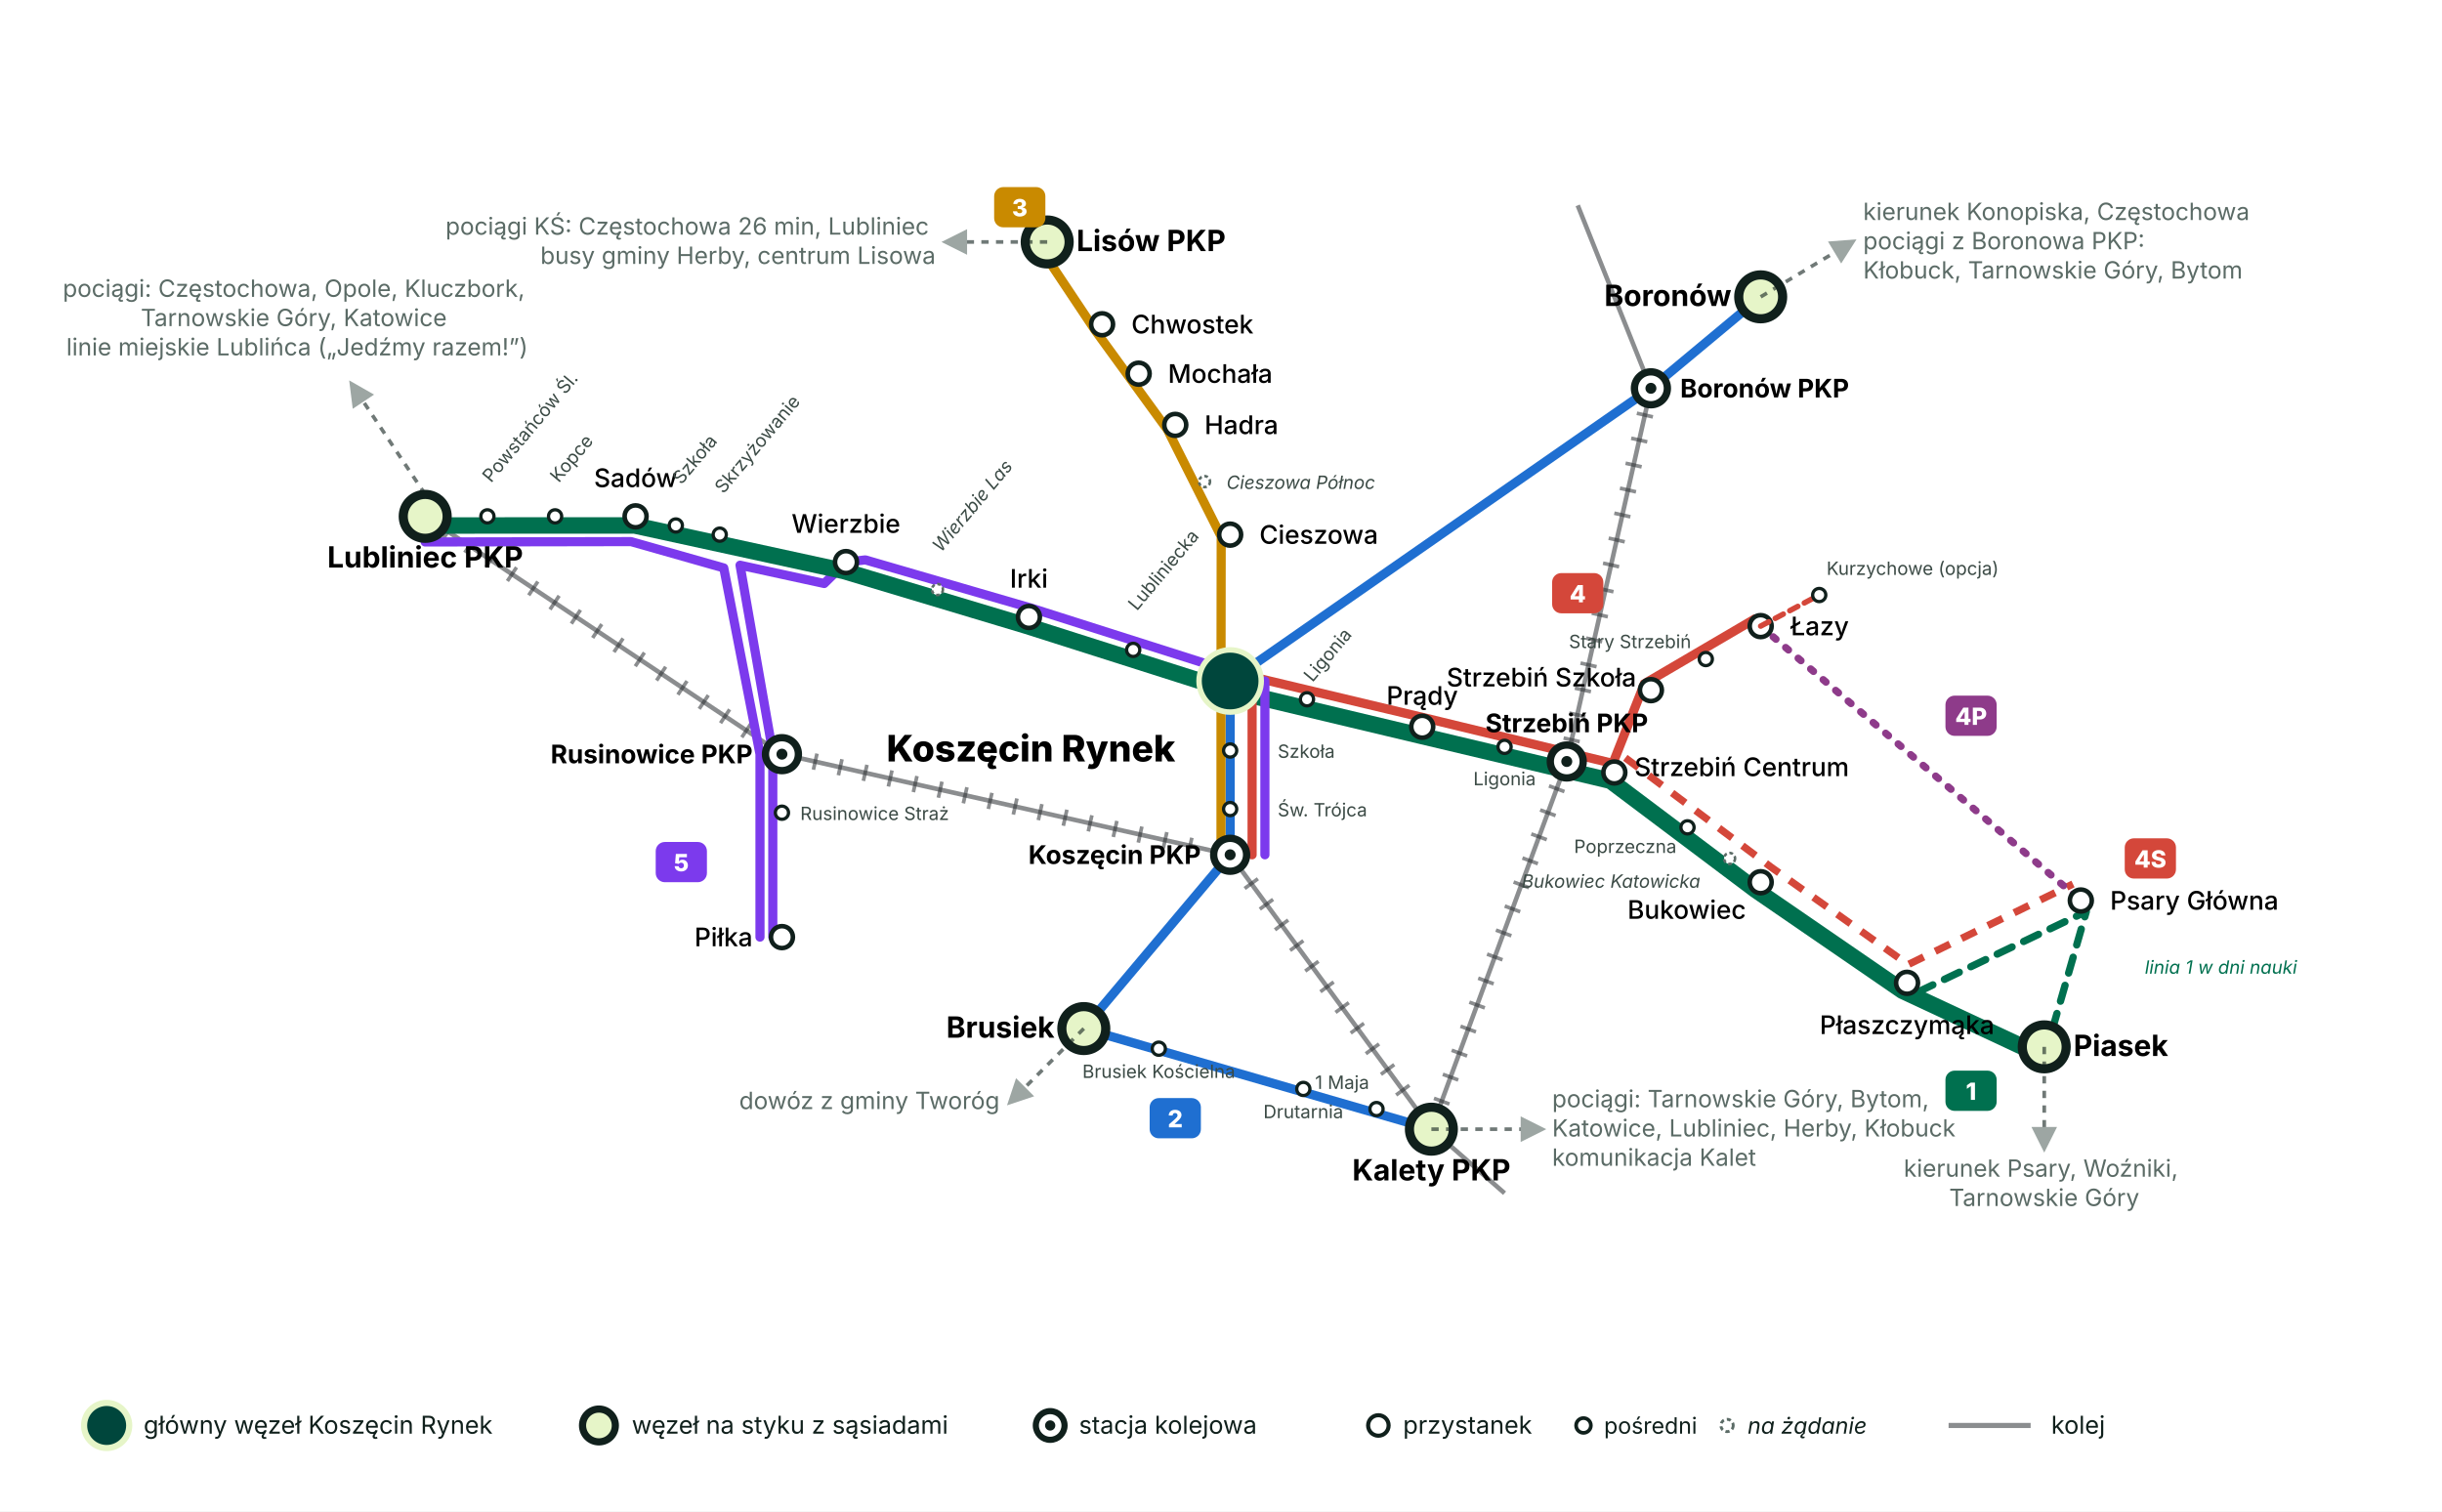
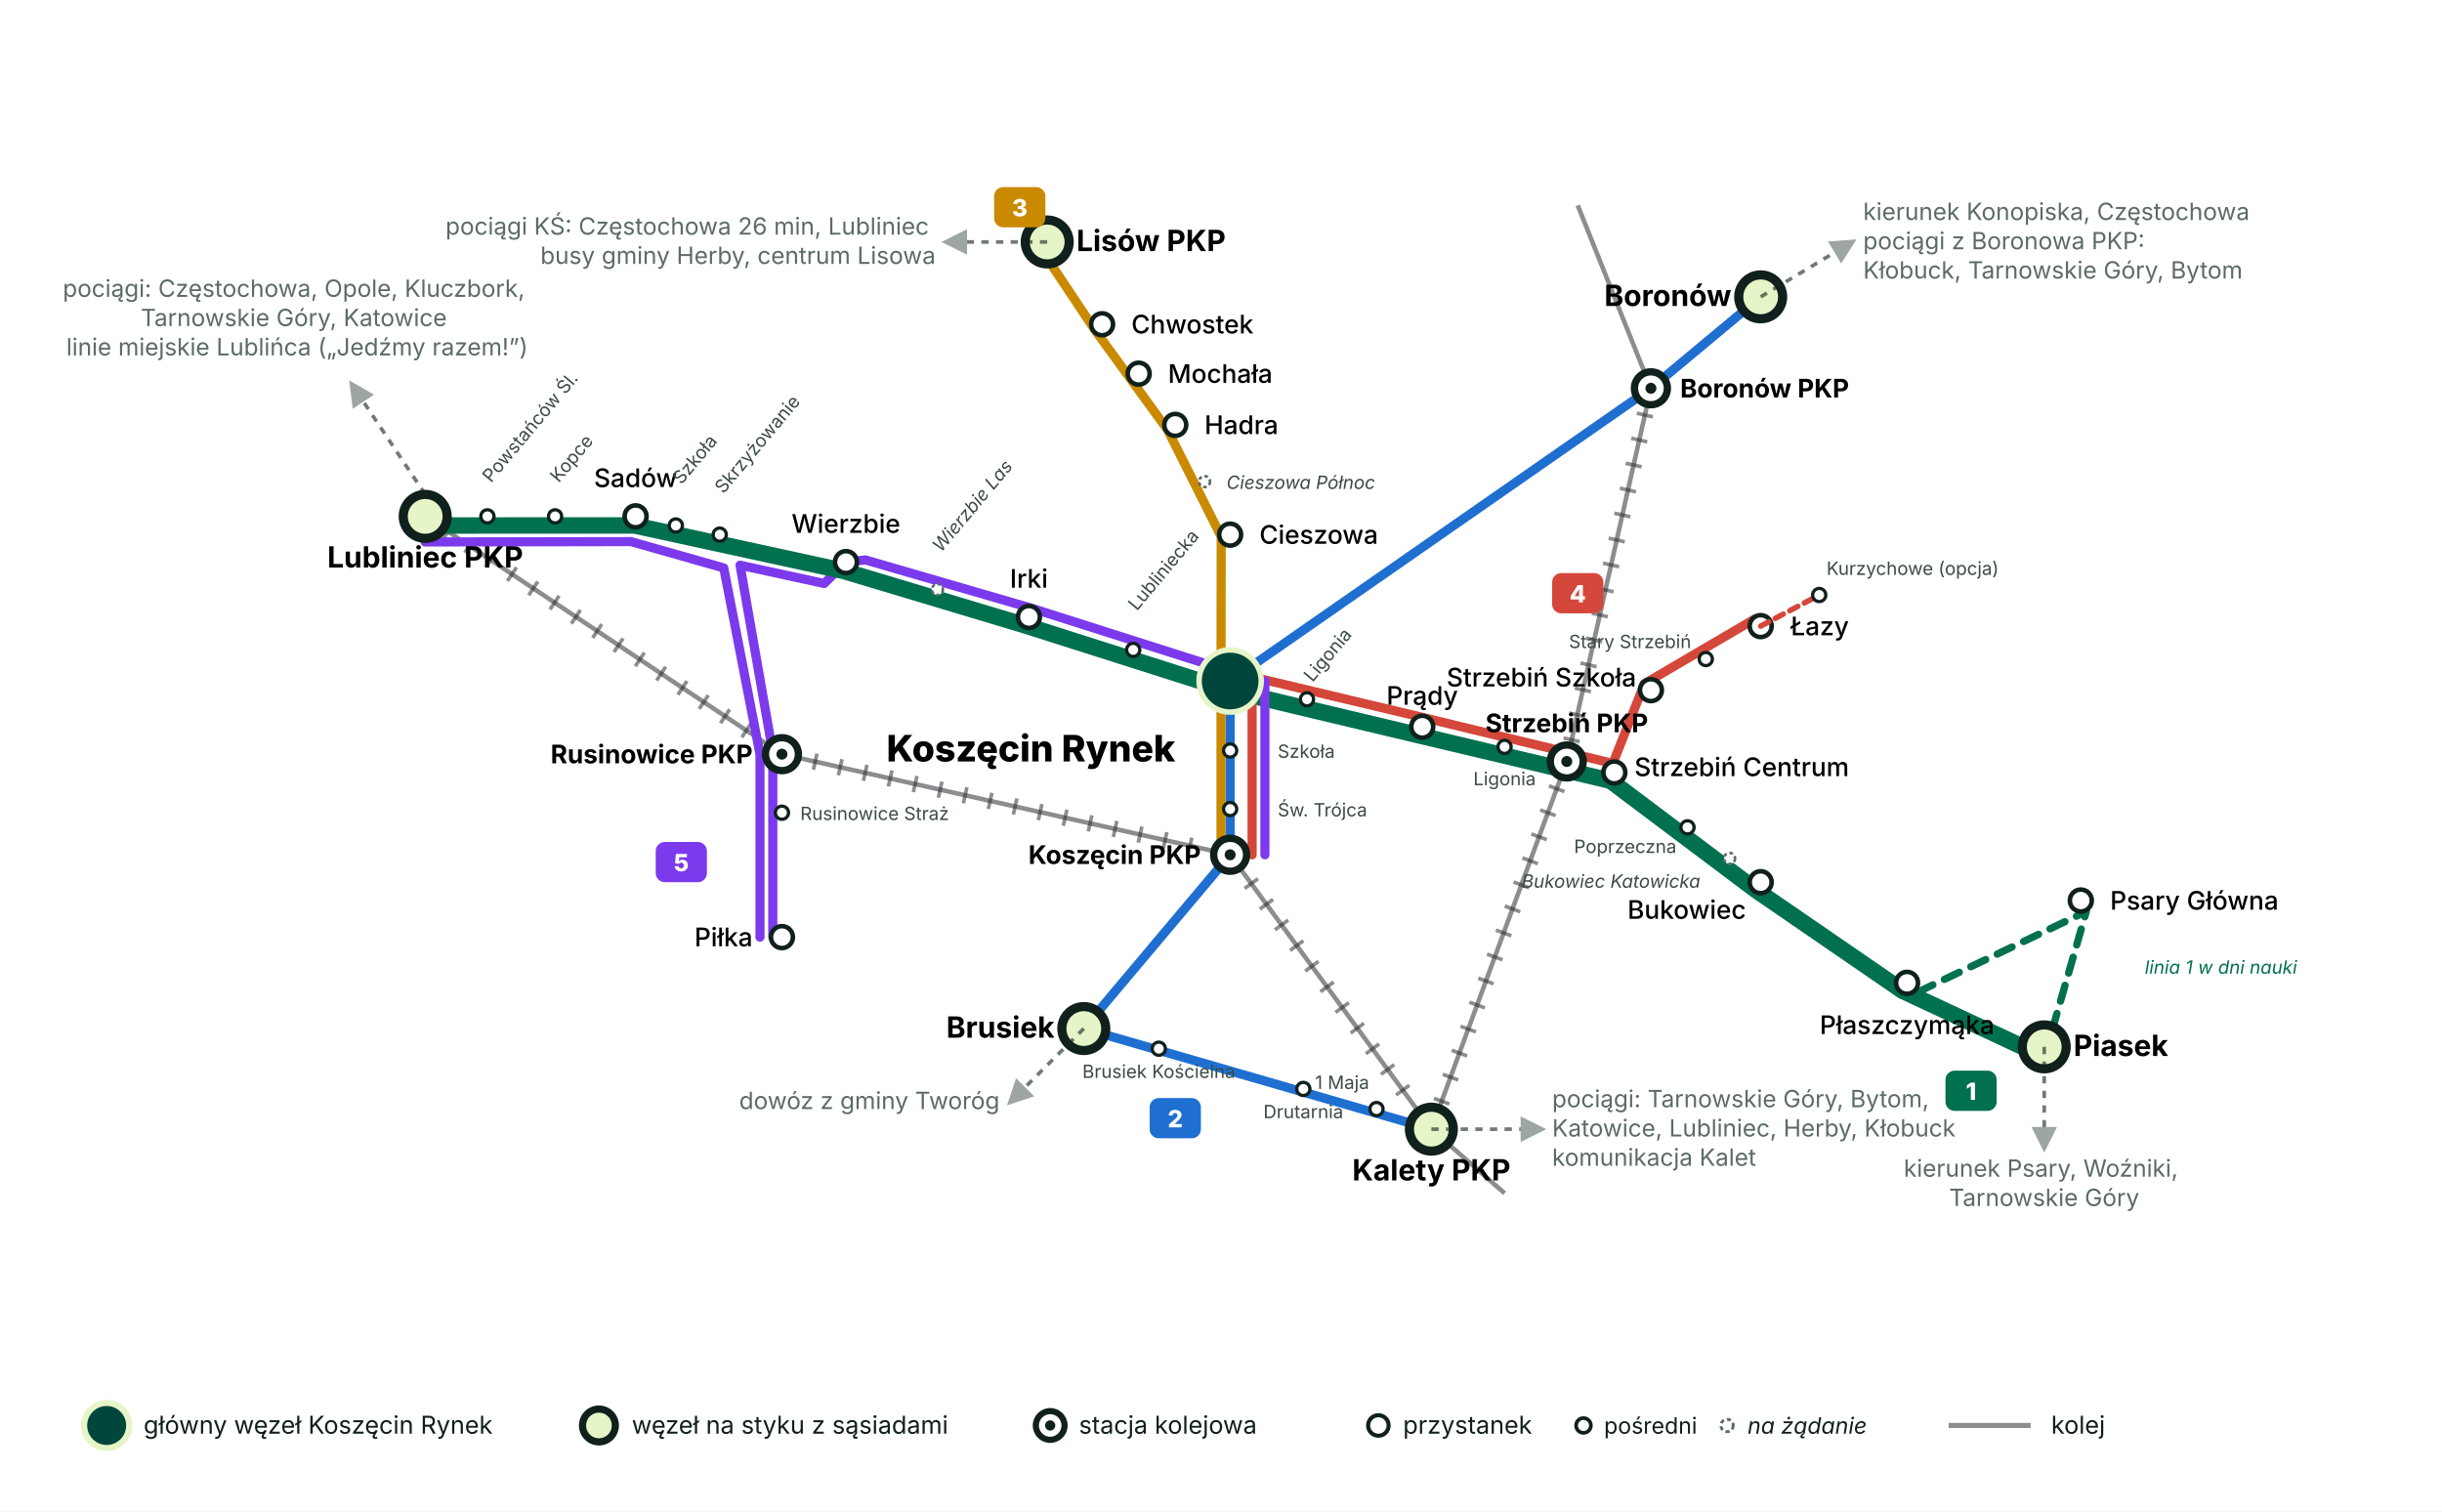
<svg xmlns="http://www.w3.org/2000/svg" viewBox="0 105 1190.55 736.89" preserveAspectRatio="xMidYMid meet">
  <rect width="1190.55" height="841.89" fill="#fff" />
  <text x="40" y="62" font-family="Inter, system-ui, Segoe UI, Roboto, sans-serif" font-weight="800" font-size="28" fill="#10201c">Schemat linii – węzeł Koszęcin Rynek</text>
  <text x="40" y="88" font-family="Inter, system-ui, Segoe UI, Roboto, sans-serif" font-size="13" fill="#5b6b66">Schemat, nie mapa w skali. Gruba linia: co godzinę, cienka: co 2 godziny, przerywana: propozycje. Strzałki: dokąd można jechać dalej z końców linii.</text>
  <svg x="20" y="110" width="1150.55" height="671.89" viewBox="-150 -10 1290 600">
    <style>text{font-family:Inter}</style>
    <defs>
      <marker id="ar" viewBox="0 0 10 10" refX="8" refY="5" markerWidth="7" markerHeight="7" orient="auto-start-reverse">
        <path d="M0,0L10,5L0,10z" fill="#5b6b66" />
      </marker>
    </defs>
    <polyline points="60,190 255,320 500,375 610,525" fill="none" stroke="#2b2f33" stroke-width="2.5" opacity=".55" />
    <polyline points="60,190 255,320 500,375 610,525" fill="none" stroke="#2b2f33" stroke-width="9" stroke-dasharray="2 12" opacity=".55" />
    <polyline points="730,120 684,324 610,525" fill="none" stroke="#2b2f33" stroke-width="2.5" opacity=".55" />
    <polyline points="730,120 684,324 610,525" fill="none" stroke="#2b2f33" stroke-width="9" stroke-dasharray="2 12" opacity=".55" />
    <polyline points="610,525 650,560" stroke="#2b2f33" stroke-width="2.5" opacity=".55" />
    <polyline points="730,120 690,20" stroke="#2b2f33" stroke-width="2.5" opacity=".55" />
    <polyline points="787.481,245.681 726.464,281.464 709.21,325.063 606.158,300.136 501.344,275.184" fill="none" stroke="#d4473a" stroke-width="5" />
    <polyline points="501.344,275.184 391.478,240.224 300.6,213.8 290,215 278.1,226.7 232.1,216.7 250,319 250,420" fill="none" stroke="#7c3aed" stroke-width="5" stroke-linecap="round" stroke-linejoin="round" />
    <polyline points="942.886,484.531 867.489,449.324 787.082,394.06 707.912,334.543 603.842,309.864 498.656,284.816 388.522,249.776 288.761,219.844 174.46,194.971 60,195" fill="none" stroke="#00704f" stroke-width="9" stroke-linecap="round" stroke-linejoin="round" />
    <polyline points="790,70 730,120 500,280 500,375 420,470 610,525" fill="none" stroke="#1f6fd1" stroke-width="5" stroke-linecap="round" stroke-linejoin="round" />
    <polyline points="395.84,42.774 425.904,87.867 465.729,142.6 495.111,201.048 495,280 495,375" fill="none" stroke="#c98a00" stroke-width="5" stroke-linecap="round" stroke-linejoin="round" />
    <polyline points="512,280 512,375" fill="none" stroke="#d4473a" stroke-width="5" stroke-linecap="round" stroke-linejoin="round" />
    <polyline points="519,280 519,375" fill="none" stroke="#7c3aed" stroke-width="5" stroke-linecap="round" stroke-linejoin="round" />
    <polyline points="243,420 243,320 223.2,218.2 172.5,203.8 60,204" fill="none" stroke="#7c3aed" stroke-width="5" stroke-linecap="round" stroke-linejoin="round" />
-     <polyline points="716,322 795.836,381.88 870.57,435.016 960.719,390.963" fill="none" stroke="#d4473a" stroke-width="4" stroke-dasharray="9 7" stroke-linejoin="round" />
    <polyline points="876,450 968,406 949,472" fill="none" stroke="#00704f" stroke-width="4" stroke-dasharray="9 7" stroke-linejoin="round" stroke-linecap="round" />
    <text x="1000" y="440" text-anchor="start" font-size="10" fill="#00704f" font-style="italic">linia 1 w dni nauki</text>
-     <polyline points="790,250 965,400" fill="none" stroke="#8e3b8a" stroke-width="4" stroke-dasharray="2 7" stroke-linecap="round" stroke-linejoin="round" />
    <circle cx="60" cy="190" r="12" fill="#e6f5c8" stroke="#10201c" stroke-width="5" />
    <text x="60" y="218" text-anchor="middle" font-size="16" font-weight="700">Lubliniec PKP</text>
    <circle cx="175" cy="190" r="6" fill="#ffffff" stroke="#10201c" stroke-width="2.5" />
    <text x="175" y="174" text-anchor="middle" font-size="14" font-weight="500">Sadów</text>
    <circle cx="290" cy="215" r="6" fill="#ffffff" stroke="#10201c" stroke-width="2.5" />
    <text x="290" y="199" text-anchor="middle" font-size="14" font-weight="500">Wierzbie</text>
    <circle cx="390" cy="245" r="6" fill="#ffffff" stroke="#10201c" stroke-width="2.5" />
    <text x="390" y="229" text-anchor="middle" font-size="14" font-weight="500">Irki</text>
    <circle cx="500" cy="280" r="17" fill="#00463c" stroke="#e6f5c8" stroke-width="3" />
    <text x="470" y="324" text-anchor="end" font-size="20" font-weight="800">Koszęcin Rynek</text>
    <circle cx="500" cy="375" r="9" fill="#ffffff" stroke="#10201c" stroke-width="4" />
    <circle cx="500" cy="375" r="3" fill="#10201c" />
    <text x="484" y="380" text-anchor="end" font-size="14" font-weight="700">Koszęcin PKP</text>
    <circle cx="684" cy="324" r="9" fill="#ffffff" stroke="#10201c" stroke-width="4" />
    <circle cx="684" cy="324" r="3" fill="#10201c" />
    <text x="684" y="308" text-anchor="middle" font-size="14" font-weight="700">Strzebiń PKP</text>
    <circle cx="710" cy="330" r="6" fill="#ffffff" stroke="#10201c" stroke-width="2.5" />
    <text x="721" y="332" text-anchor="start" font-size="14" font-weight="500">Strzebiń Centrum</text>
    <circle cx="730" cy="285" r="6" fill="#ffffff" stroke="#10201c" stroke-width="2.5" />
    <text x="722" y="283" text-anchor="end" font-size="14" font-weight="500">Strzebiń Szkoła</text>
    <circle cx="605" cy="305" r="6" fill="#ffffff" stroke="#10201c" stroke-width="2.5" />
    <text x="605" y="293" text-anchor="middle" font-size="14" font-weight="500">Prądy</text>
    <circle cx="965" cy="400" r="6" fill="#ffffff" stroke="#10201c" stroke-width="2.5" />
    <text x="981" y="405" text-anchor="start" font-size="14" font-weight="500">Psary Główna</text>
    <circle cx="790" cy="250" r="6" fill="#ffffff" stroke="#10201c" stroke-width="2.5" />
    <text x="806" y="255" text-anchor="start" font-size="14" font-weight="500">Łazy</text>
    <circle cx="790" cy="390" r="6" fill="#ffffff" stroke="#10201c" stroke-width="2.5" />
    <text x="782" y="410" text-anchor="end" font-size="14" font-weight="500">Bukowiec</text>
    <circle cx="870" cy="445" r="6" fill="#ffffff" stroke="#10201c" stroke-width="2.5" />
    <text x="870" y="473" text-anchor="middle" font-size="14" font-weight="500">Płaszczymąka</text>
    <circle cx="945" cy="480" r="12" fill="#e6f5c8" stroke="#10201c" stroke-width="5" />
    <text x="961" y="485" text-anchor="start" font-size="16" font-weight="700">Piasek</text>
    <circle cx="790" cy="70" r="12" fill="#e6f5c8" stroke="#10201c" stroke-width="5" />
    <text x="774" y="75" text-anchor="end" font-size="16" font-weight="700">Boronów</text>
    <circle cx="730" cy="120" r="9" fill="#ffffff" stroke="#10201c" stroke-width="4" />
    <circle cx="730" cy="120" r="3" fill="#10201c" />
    <text x="746" y="125" text-anchor="start" font-size="14" font-weight="700">Boronów PKP</text>
    <circle cx="400" cy="40" r="12" fill="#e6f5c8" stroke="#10201c" stroke-width="5" />
    <text x="416" y="45" text-anchor="start" font-size="16" font-weight="700">Lisów PKP</text>
    <circle cx="430" cy="85" r="6" fill="#ffffff" stroke="#10201c" stroke-width="2.5" />
    <text x="446" y="90" text-anchor="start" font-size="14" font-weight="500">Chwostek</text>
    <circle cx="450" cy="112" r="6" fill="#ffffff" stroke="#10201c" stroke-width="2.5" />
    <text x="466" y="117" text-anchor="start" font-size="14" font-weight="500">Mochała</text>
    <circle cx="470" cy="140" r="6" fill="#ffffff" stroke="#10201c" stroke-width="2.5" />
    <text x="486" y="145" text-anchor="start" font-size="14" font-weight="500">Hadra</text>
    <circle cx="500" cy="200" r="6" fill="#ffffff" stroke="#10201c" stroke-width="2.5" />
    <text x="516" y="205" text-anchor="start" font-size="14" font-weight="500">Cieszowa</text>
    <circle cx="420" cy="470" r="12" fill="#e6f5c8" stroke="#10201c" stroke-width="5" />
    <text x="404" y="475" text-anchor="end" font-size="16" font-weight="700">Brusiek</text>
    <circle cx="610" cy="525" r="12" fill="#e6f5c8" stroke="#10201c" stroke-width="5" />
    <text x="610" y="553" text-anchor="middle" font-size="16" font-weight="700">Kalety PKP</text>
    <circle cx="255" cy="320" r="9" fill="#ffffff" stroke="#10201c" stroke-width="4" />
    <circle cx="255" cy="320" r="3" fill="#10201c" />
    <text x="239" y="325" text-anchor="end" font-size="14" font-weight="700">Rusinowice PKP</text>
    <circle cx="255" cy="420" r="6" fill="#ffffff" stroke="#10201c" stroke-width="2.5" />
    <text x="239" y="425" text-anchor="end" font-size="14" font-weight="500">Piłka</text>
    <line x1="60" y1="178" x2="20" y2="118" stroke="#10201c" stroke-width="2" stroke-dasharray="4 4" opacity=".6" marker-end="url(#ar)" />
    <text x="-10" y="70" text-anchor="middle" font-size="13" fill="#5b6b66">
      <tspan x="-10" dy="0">pociągi: Częstochowa, Opole, Kluczbork,</tspan>
      <tspan x="-10" dy="16">Tarnowskie Góry, Katowice</tspan>
      <tspan x="-10" dy="16">linie miejskie Lublińca („Jedźmy razem!”)</tspan>
    </text>
    <line x1="400" y1="40" x2="345" y2="40" stroke="#10201c" stroke-width="2" stroke-dasharray="4 4" opacity=".6" marker-end="url(#ar)" />
    <text x="339" y="36" text-anchor="end" font-size="13" fill="#5b6b66">
      <tspan x="339" dy="0">pociągi KŚ: Częstochowa 26 min, Lubliniec</tspan>
      <tspan x="339" dy="16">busy gminy Herby, centrum Lisowa</tspan>
    </text>
    <line x1="790" y1="70" x2="840" y2="40" stroke="#10201c" stroke-width="2" stroke-dasharray="4 4" opacity=".6" marker-end="url(#ar)" />
    <text x="846" y="28" text-anchor="start" font-size="13" fill="#5b6b66">
      <tspan x="846" dy="0">kierunek Konopiska, Częstochowa</tspan>
      <tspan x="846" dy="16">pociągi z Boronowa PKP:</tspan>
      <tspan x="846" dy="16">Kłobuck, Tarnowskie Góry, Bytom</tspan>
    </text>
    <line x1="945" y1="480" x2="945" y2="535" stroke="#10201c" stroke-width="2" stroke-dasharray="4 4" opacity=".6" marker-end="url(#ar)" />
    <text x="945" y="551" text-anchor="middle" font-size="13" fill="#5b6b66">
      <tspan x="945" dy="0">kierunek Psary, Woźniki,</tspan>
      <tspan x="945" dy="16">Tarnowskie Góry</tspan>
    </text>
    <line x1="610" y1="525" x2="670" y2="525" stroke="#10201c" stroke-width="2" stroke-dasharray="4 4" opacity=".6" marker-end="url(#ar)" />
    <text x="676" y="513" text-anchor="start" font-size="13" fill="#5b6b66">
      <tspan x="676" dy="0">pociągi: Tarnowskie Góry, Bytom,</tspan>
      <tspan x="676" dy="16">Katowice, Lubliniec, Herby, Kłobuck</tspan>
      <tspan x="676" dy="16">komunikacja Kalet</tspan>
    </text>
    <line x1="420" y1="470" x2="380" y2="510" stroke="#10201c" stroke-width="2" stroke-dasharray="4 4" opacity=".6" marker-end="url(#ar)" />
    <text x="374" y="514" text-anchor="end" font-size="13" fill="#5b6b66">
      <tspan x="374" dy="0">dowóz z gminy Tworóg</tspan>
    </text>
    <rect x="186" y="368" width="28" height="22" rx="5" fill="#7c3aed" />
    <text x="200" y="384" text-anchor="middle" font-size="13" font-weight="800" fill="#fff" stroke="none">5</text>
    <rect x="891" y="493" width="28" height="22" rx="5" fill="#00704f" />
    <text x="905" y="509" text-anchor="middle" font-size="13" font-weight="800" fill="#fff" stroke="none">1</text>
    <rect x="456" y="508" width="28" height="22" rx="5" fill="#1f6fd1" />
    <text x="470" y="524" text-anchor="middle" font-size="13" font-weight="800" fill="#fff" stroke="none">2</text>
    <rect x="371" y="10" width="28" height="22" rx="5" fill="#c98a00" />
    <text x="385" y="26" text-anchor="middle" font-size="13" font-weight="800" fill="#fff" stroke="none">3</text>
    <rect x="676" y="221" width="28" height="22" rx="5" fill="#d4473a" />
    <text x="690" y="237" text-anchor="middle" font-size="13" font-weight="800" fill="#fff" stroke="none">4</text>
-     <rect x="989" y="366" width="28" height="22" rx="5" fill="#d4473a" />
-     <text x="1003" y="382" text-anchor="middle" font-size="13" font-weight="800" fill="#fff" stroke="none">4S</text>
-     <rect x="891" y="288" width="28" height="22" rx="5" fill="#8e3b8a" />
-     <text x="905" y="304" text-anchor="middle" font-size="13" font-weight="800" fill="#fff" stroke="none">4P</text>
    <g id="male-przystanki">
      <polyline points="790,250 822,233" fill="none" stroke="#d4473a" stroke-width="3" stroke-dasharray="5 4" stroke-linecap="round" />
      <circle cx="94" cy="190" r="3.6" fill="#ffffff" stroke="#10201c" stroke-width="1.8" />
      <text x="96" y="172" text-anchor="start" font-size="10" fill="#3b4a45" transform="rotate(-50 96 172)">Powstańców Śl.</text>
      <circle cx="131" cy="190" r="3.6" fill="#ffffff" stroke="#10201c" stroke-width="1.8" />
      <text x="133" y="172" text-anchor="start" font-size="10" fill="#3b4a45" transform="rotate(-50 133 172)">Kopce</text>
      <circle cx="197" cy="195" r="3.6" fill="#ffffff" stroke="#10201c" stroke-width="1.8" />
      <text x="200" y="173" text-anchor="start" font-size="10" fill="#3b4a45" transform="rotate(-50 200 173)">Szkoła</text>
      <circle cx="221" cy="200" r="3.6" fill="#ffffff" stroke="#10201c" stroke-width="1.8" />
      <text x="223" y="178" text-anchor="start" font-size="10" fill="#3b4a45" transform="rotate(-50 223 178)">Skrzyżowanie</text>
      <circle cx="340" cy="230" r="3" fill="#ffffff" stroke="#5b6b66" stroke-width="1.4" stroke-dasharray="2 1.5" />
      <text x="342" y="210" text-anchor="start" font-size="10" fill="#3b4a45" font-style="italic" transform="rotate(-50 342 210)">Wierzbie Las</text>
      <circle cx="447" cy="263" r="3.6" fill="#ffffff" stroke="#10201c" stroke-width="1.8" />
      <text x="449" y="242" text-anchor="start" font-size="10" fill="#3b4a45" transform="rotate(-50 449 242)">Lubliniecka</text>
      <circle cx="542" cy="290" r="3.6" fill="#ffffff" stroke="#10201c" stroke-width="1.8" />
      <text x="545" y="281" text-anchor="start" font-size="10" fill="#3b4a45" transform="rotate(-50 545 281)">Ligonia</text>
      <circle cx="650" cy="316" r="3.6" fill="#ffffff" stroke="#10201c" stroke-width="1.8" />
      <text x="650" y="337" text-anchor="middle" font-size="10" fill="#3b4a45">Ligonia</text>
      <circle cx="750" cy="360" r="3.6" fill="#ffffff" stroke="#10201c" stroke-width="1.8" />
      <text x="744" y="374" text-anchor="end" font-size="10" fill="#3b4a45">Poprzeczna</text>
      <circle cx="773" cy="377" r="3" fill="#ffffff" stroke="#5b6b66" stroke-width="1.4" stroke-dasharray="2 1.5" />
      <text x="757" y="393" text-anchor="end" font-size="10" fill="#3b4a45" font-style="italic">Bukowiec Katowicka</text>
      <circle cx="500" cy="318" r="3.6" fill="#ffffff" stroke="#10201c" stroke-width="1.8" />
      <text x="526" y="322" text-anchor="start" font-size="10" fill="#3b4a45">Szkoła</text>
      <circle cx="500" cy="350" r="3.6" fill="#ffffff" stroke="#10201c" stroke-width="1.8" />
      <text x="526" y="354" text-anchor="start" font-size="10" fill="#3b4a45">Św. Trójca</text>
      <circle cx="760" cy="268" r="3.6" fill="#ffffff" stroke="#10201c" stroke-width="1.8" />
      <text x="752" y="262" text-anchor="end" font-size="10" fill="#3b4a45">Stary Strzebiń</text>
      <circle cx="822" cy="233" r="3.6" fill="#ffffff" stroke="#10201c" stroke-width="1.8" />
      <text x="826" y="222" text-anchor="start" font-size="10" fill="#3b4a45">Kurzychowe (opcja)</text>
      <circle cx="255" cy="352" r="3.6" fill="#ffffff" stroke="#10201c" stroke-width="1.8" />
      <text x="265" y="356" text-anchor="start" font-size="10" fill="#3b4a45">Rusinowice Straż</text>
      <circle cx="461" cy="481" r="3.6" fill="#ffffff" stroke="#10201c" stroke-width="1.8" />
      <text x="461" y="497" text-anchor="middle" font-size="10" fill="#3b4a45">Brusiek Kościelna</text>
      <circle cx="540" cy="503" r="3.6" fill="#ffffff" stroke="#10201c" stroke-width="1.8" />
      <text x="540" y="519" text-anchor="middle" font-size="10" fill="#3b4a45">Drutarnia</text>
      <circle cx="580" cy="514" r="3.6" fill="#ffffff" stroke="#10201c" stroke-width="1.8" />
      <text x="576" y="503" text-anchor="end" font-size="10" fill="#3b4a45">1 Maja</text>
      <circle cx="486" cy="171" r="3" fill="#ffffff" stroke="#5b6b66" stroke-width="1.4" stroke-dasharray="2 1.5" />
      <text x="498" y="175" text-anchor="start" font-size="10" fill="#3b4a45" font-style="italic">Cieszowa Północ</text>
    </g>
  </svg>
  <g font-family="Inter, system-ui, Segoe UI, Roboto, sans-serif" font-size="12" fill="#10201c">
    <circle cx="52" cy="800" r="11" fill="#00463c" stroke="#e6f5c8" stroke-width="3" />
    <text x="70" y="804">główny węzeł Koszęcin Rynek</text>
    <circle cx="292" cy="800" r="8" fill="#e6f5c8" stroke="#10201c" stroke-width="3.5" />
    <text x="308" y="804">węzeł na styku z sąsiadami</text>
    <circle cx="512" cy="800" r="7" fill="#fff" stroke="#10201c" stroke-width="3" />
    <circle cx="512" cy="800" r="2.5" fill="#10201c" />
    <text x="526" y="804">stacja kolejowa</text>
    <circle cx="672" cy="800" r="5" fill="#fff" stroke="#10201c" stroke-width="2" />
    <text x="684" y="804">przystanek</text>
    <circle cx="772" cy="800" r="3.6" fill="#fff" stroke="#10201c" stroke-width="1.8" />
    <text x="782" y="804" font-size="11">pośredni</text>
    <circle cx="842" cy="800" r="3" fill="#fff" stroke="#5b6b66" stroke-width="1.4" stroke-dasharray="2 1.5" />
    <text x="852" y="804" font-size="11" font-style="italic">na żądanie</text>
    <line x1="950" y1="800" x2="990" y2="800" stroke="#2b2f33" stroke-width="2.5" opacity=".55" />
    <text x="1000" y="804">kolej</text>
  </g>
</svg>
